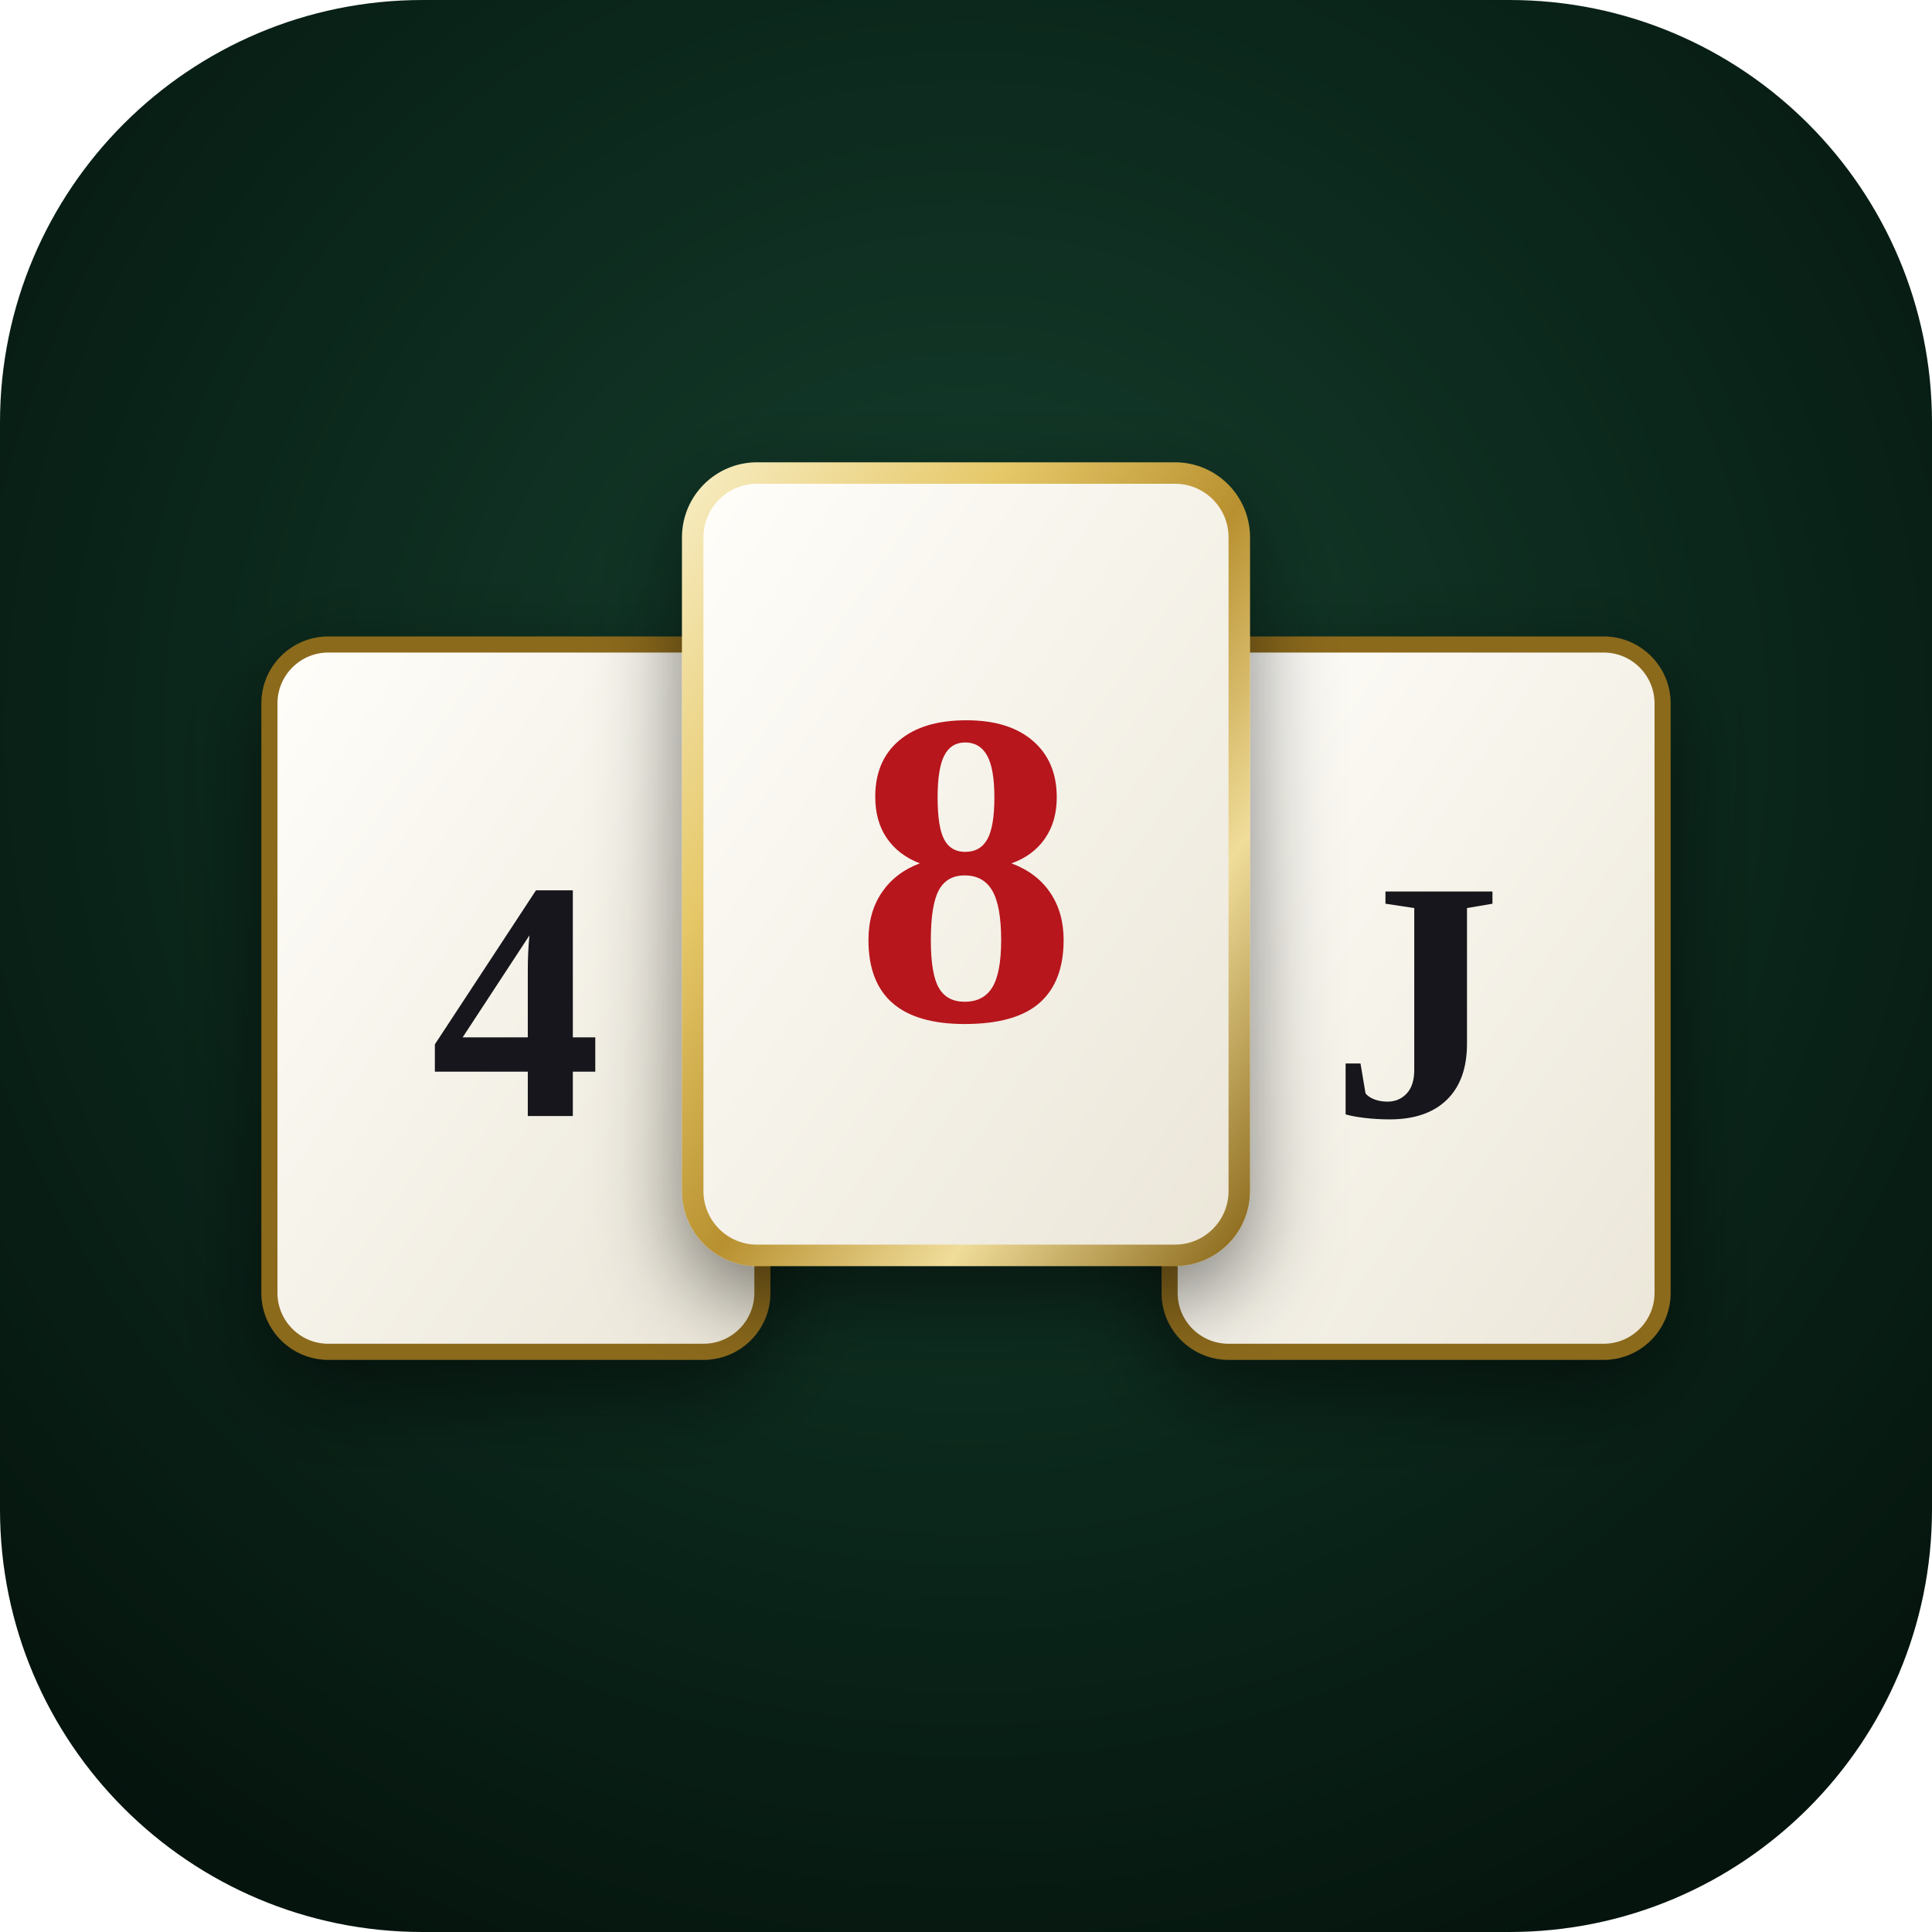
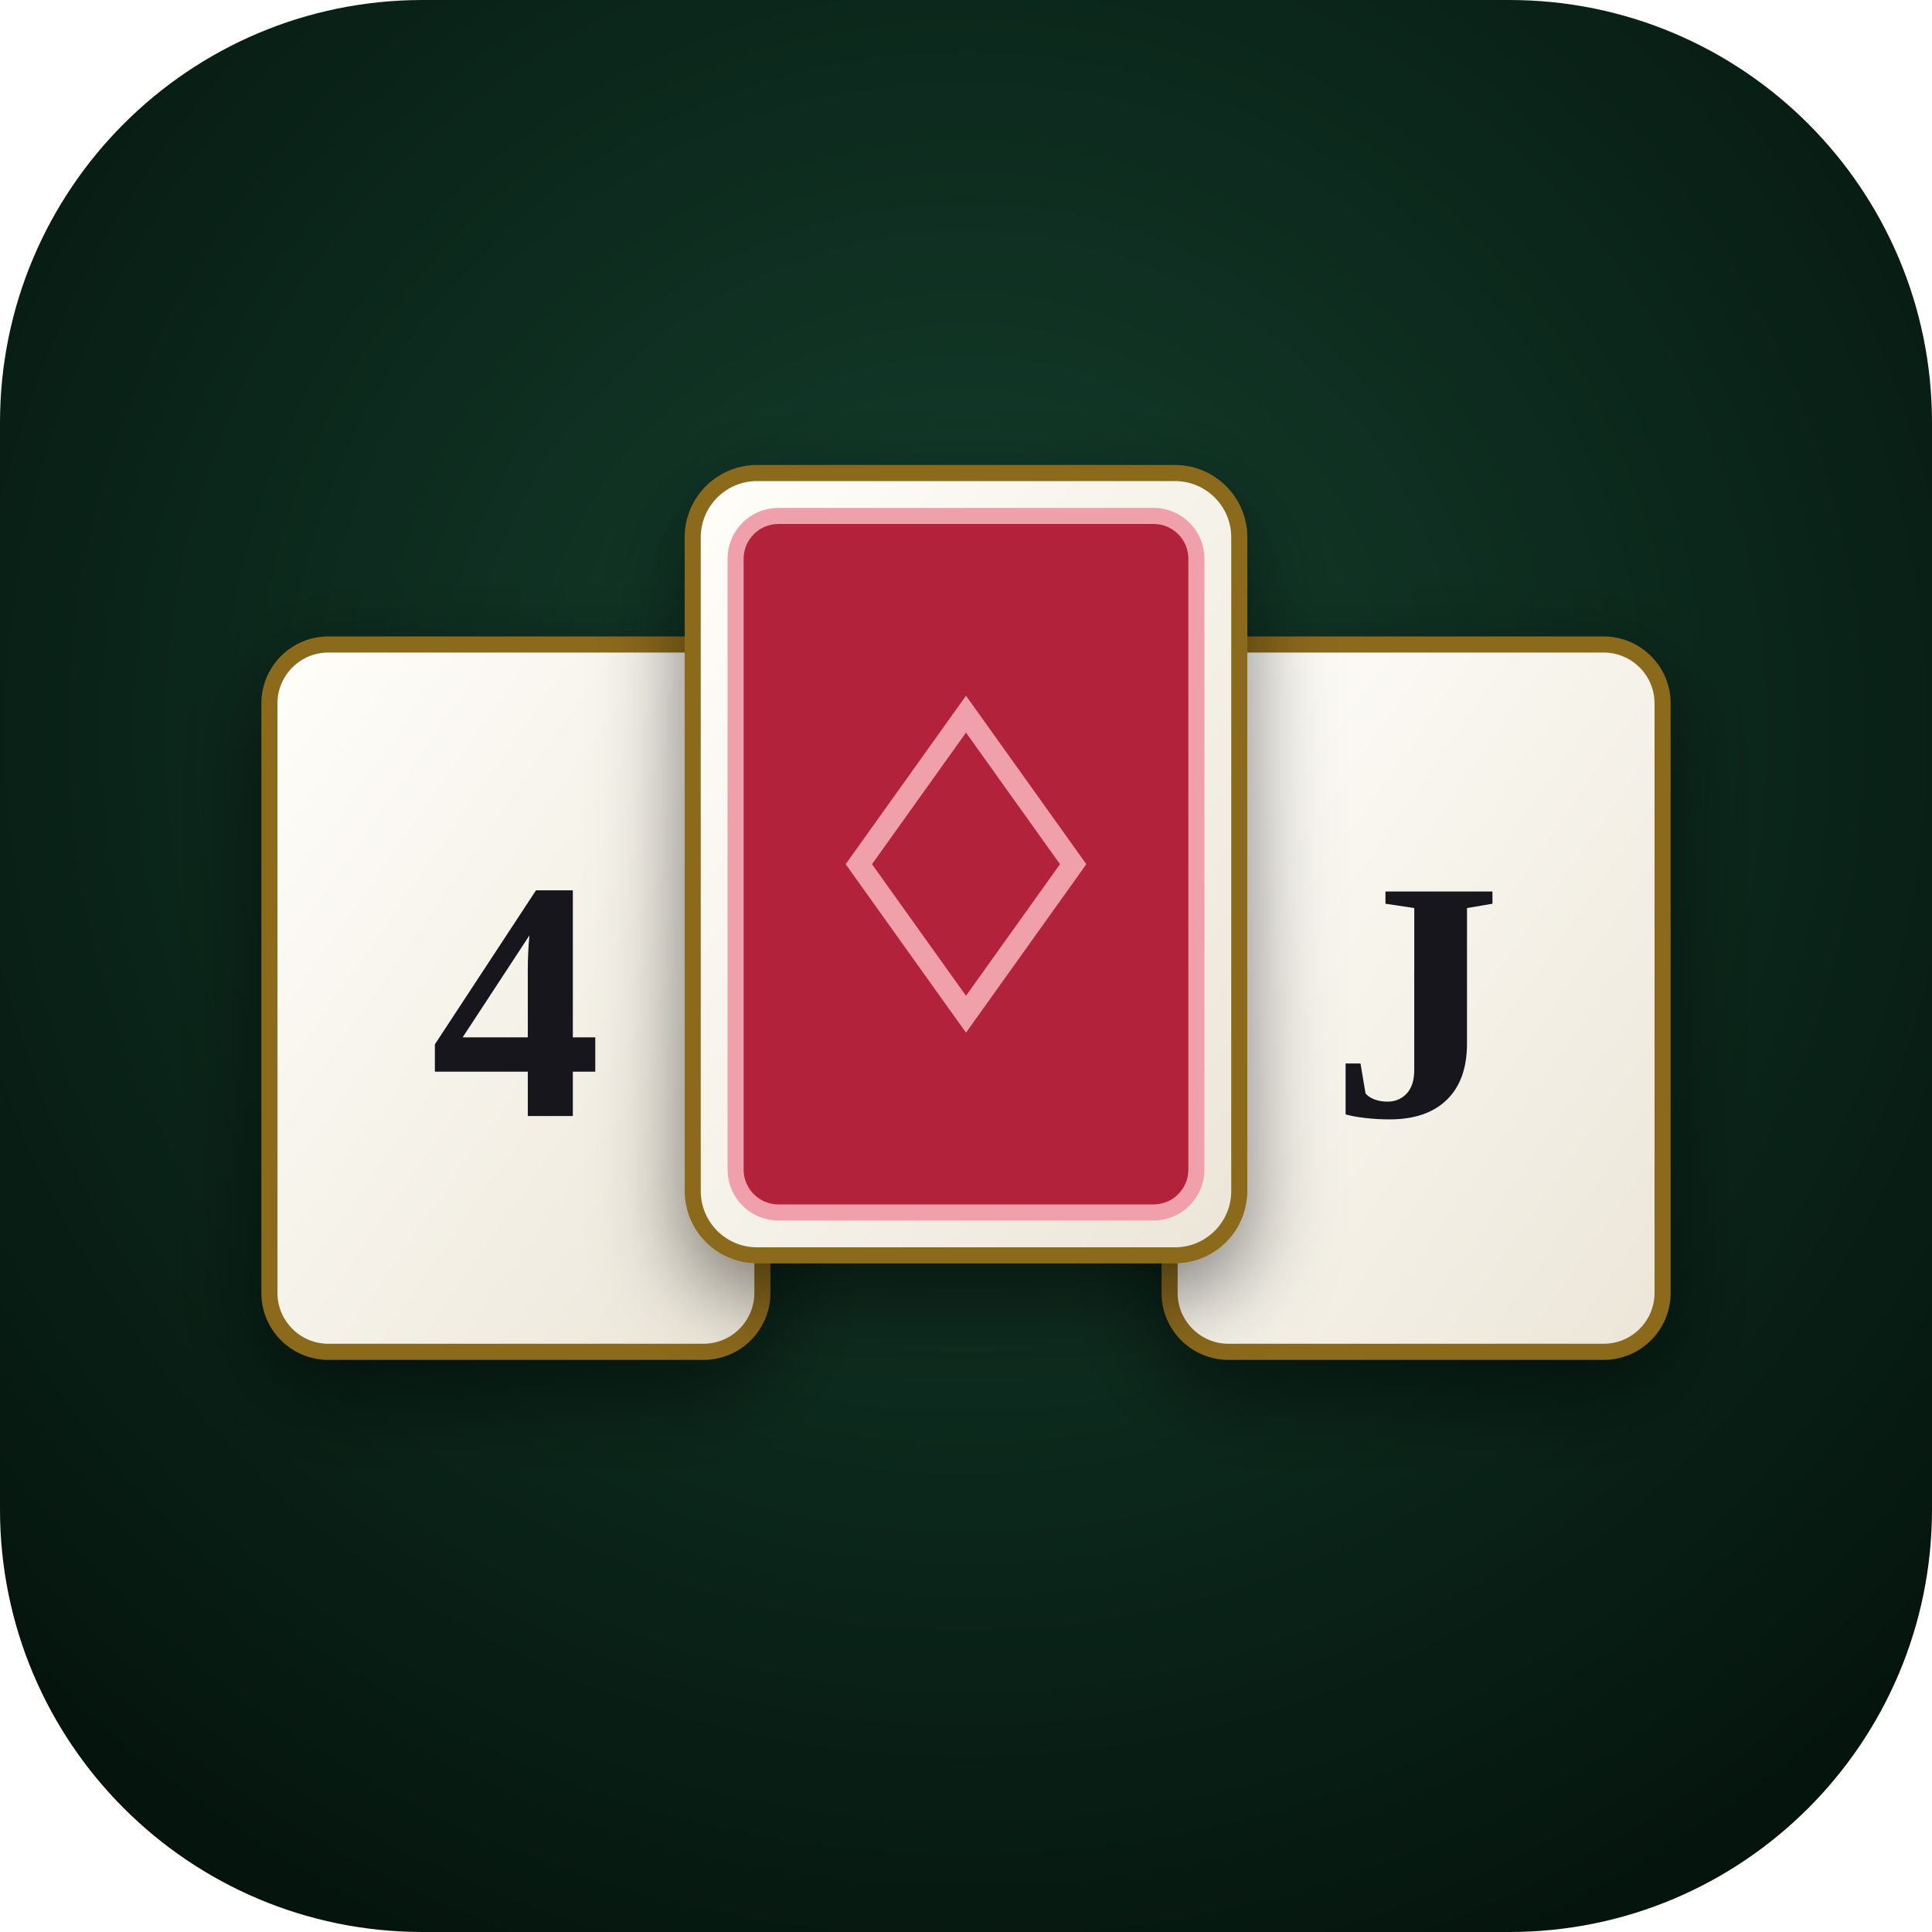
<svg xmlns="http://www.w3.org/2000/svg" viewBox="0 0 512 512" width="512" height="512">
  <defs>
    <radialGradient id="bg" cx="50%" cy="38%" r="75%">
      <stop offset="0%" stop-color="#15402e" />
      <stop offset="58%" stop-color="#0a2419" />
      <stop offset="100%" stop-color="#04110b" />
    </radialGradient>
    <linearGradient id="ring" x1="0" y1="0" x2="1" y2="1">
      <stop offset="0%" stop-color="#f7ecc0" />
      <stop offset="28%" stop-color="#e6c869" />
      <stop offset="52%" stop-color="#b8902f" />
      <stop offset="74%" stop-color="#f0dd9a" />
      <stop offset="100%" stop-color="#8c6a1c" />
    </linearGradient>
    <linearGradient id="paper" x1="0" y1="0" x2="1" y2="1">
      <stop offset="0%" stop-color="#fffefa" />
      <stop offset="100%" stop-color="#ebe6d8" />
    </linearGradient>
    <filter id="soft" x="-20%" y="-20%" width="140%" height="140%">
      <feDropShadow dx="0" dy="6" stdDeviation="8" flood-color="#000" flood-opacity=".5" />
    </filter>
  </defs>
  <rect width="512" height="512" rx="112" fill="url(#bg)" />
  <g transform="translate(256 256) scale(1.42) translate(-256 -256)">
    <g filter="url(#soft)">
      <rect x="126" y="196" width="92" height="132" rx="11" fill="url(#paper)" stroke="#8c6a1c" stroke-width="3" />
      <text x="172" y="284" font-family="Georgia, 'Times New Roman', serif" font-size="64" font-weight="700" fill="#17171a" text-anchor="middle">4</text>
    </g>
    <g filter="url(#soft)">
      <rect x="294" y="196" width="92" height="132" rx="11" fill="url(#paper)" stroke="#8c6a1c" stroke-width="3" />
      <text x="340" y="284" font-family="Georgia, 'Times New Roman', serif" font-size="64" font-weight="700" fill="#17171a" text-anchor="middle">J</text>
    </g>
    <g filter="url(#soft)">
-       <rect x="205" y="164" width="102" height="146" rx="12" fill="url(#paper)" stroke="url(#ring)" stroke-width="4" />
-       <text x="256" y="266" font-family="Georgia, 'Times New Roman', serif" font-size="84" font-weight="700" fill="#b7151e" text-anchor="middle">8</text>
+       <rect x="205" y="164" width="102" height="146" rx="12" fill="url(#paper)" stroke="#8c6a1c" stroke-width="3" />
+       <rect x="213" y="172" width="86" height="130" rx="8" fill="#b3243a" stroke="#f0a0aa" stroke-width="3" />
+       <path d="M256 209L276 237L256 265L236 237Z" fill="none" stroke="#f0a0aa" stroke-width="4" />
    </g>
  </g>
</svg>
